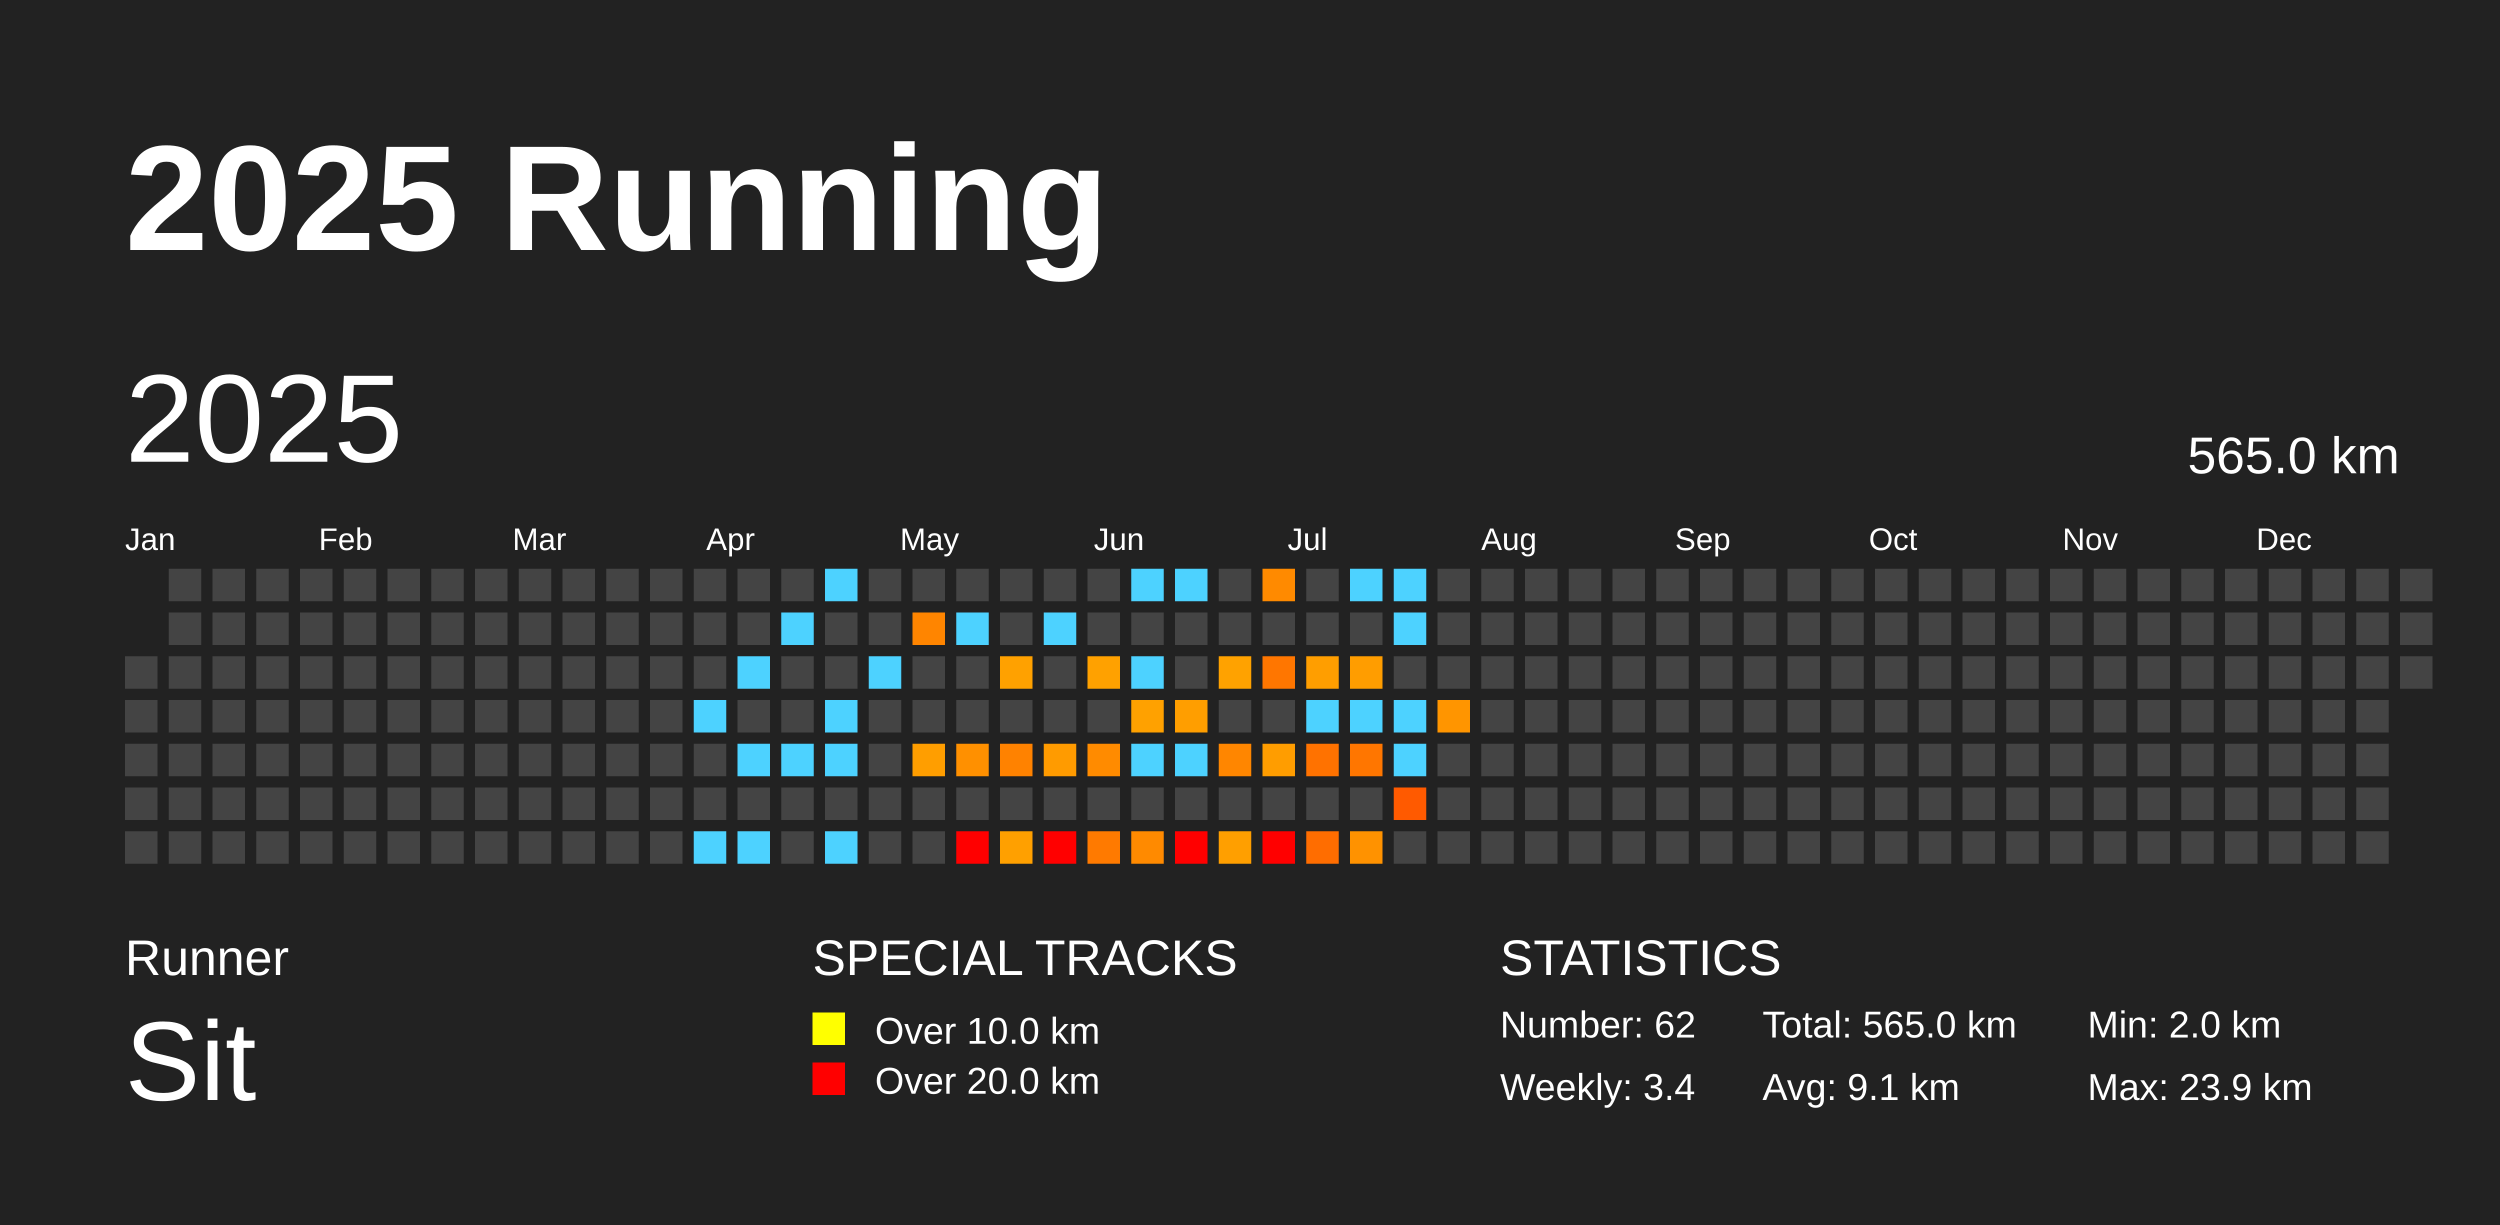
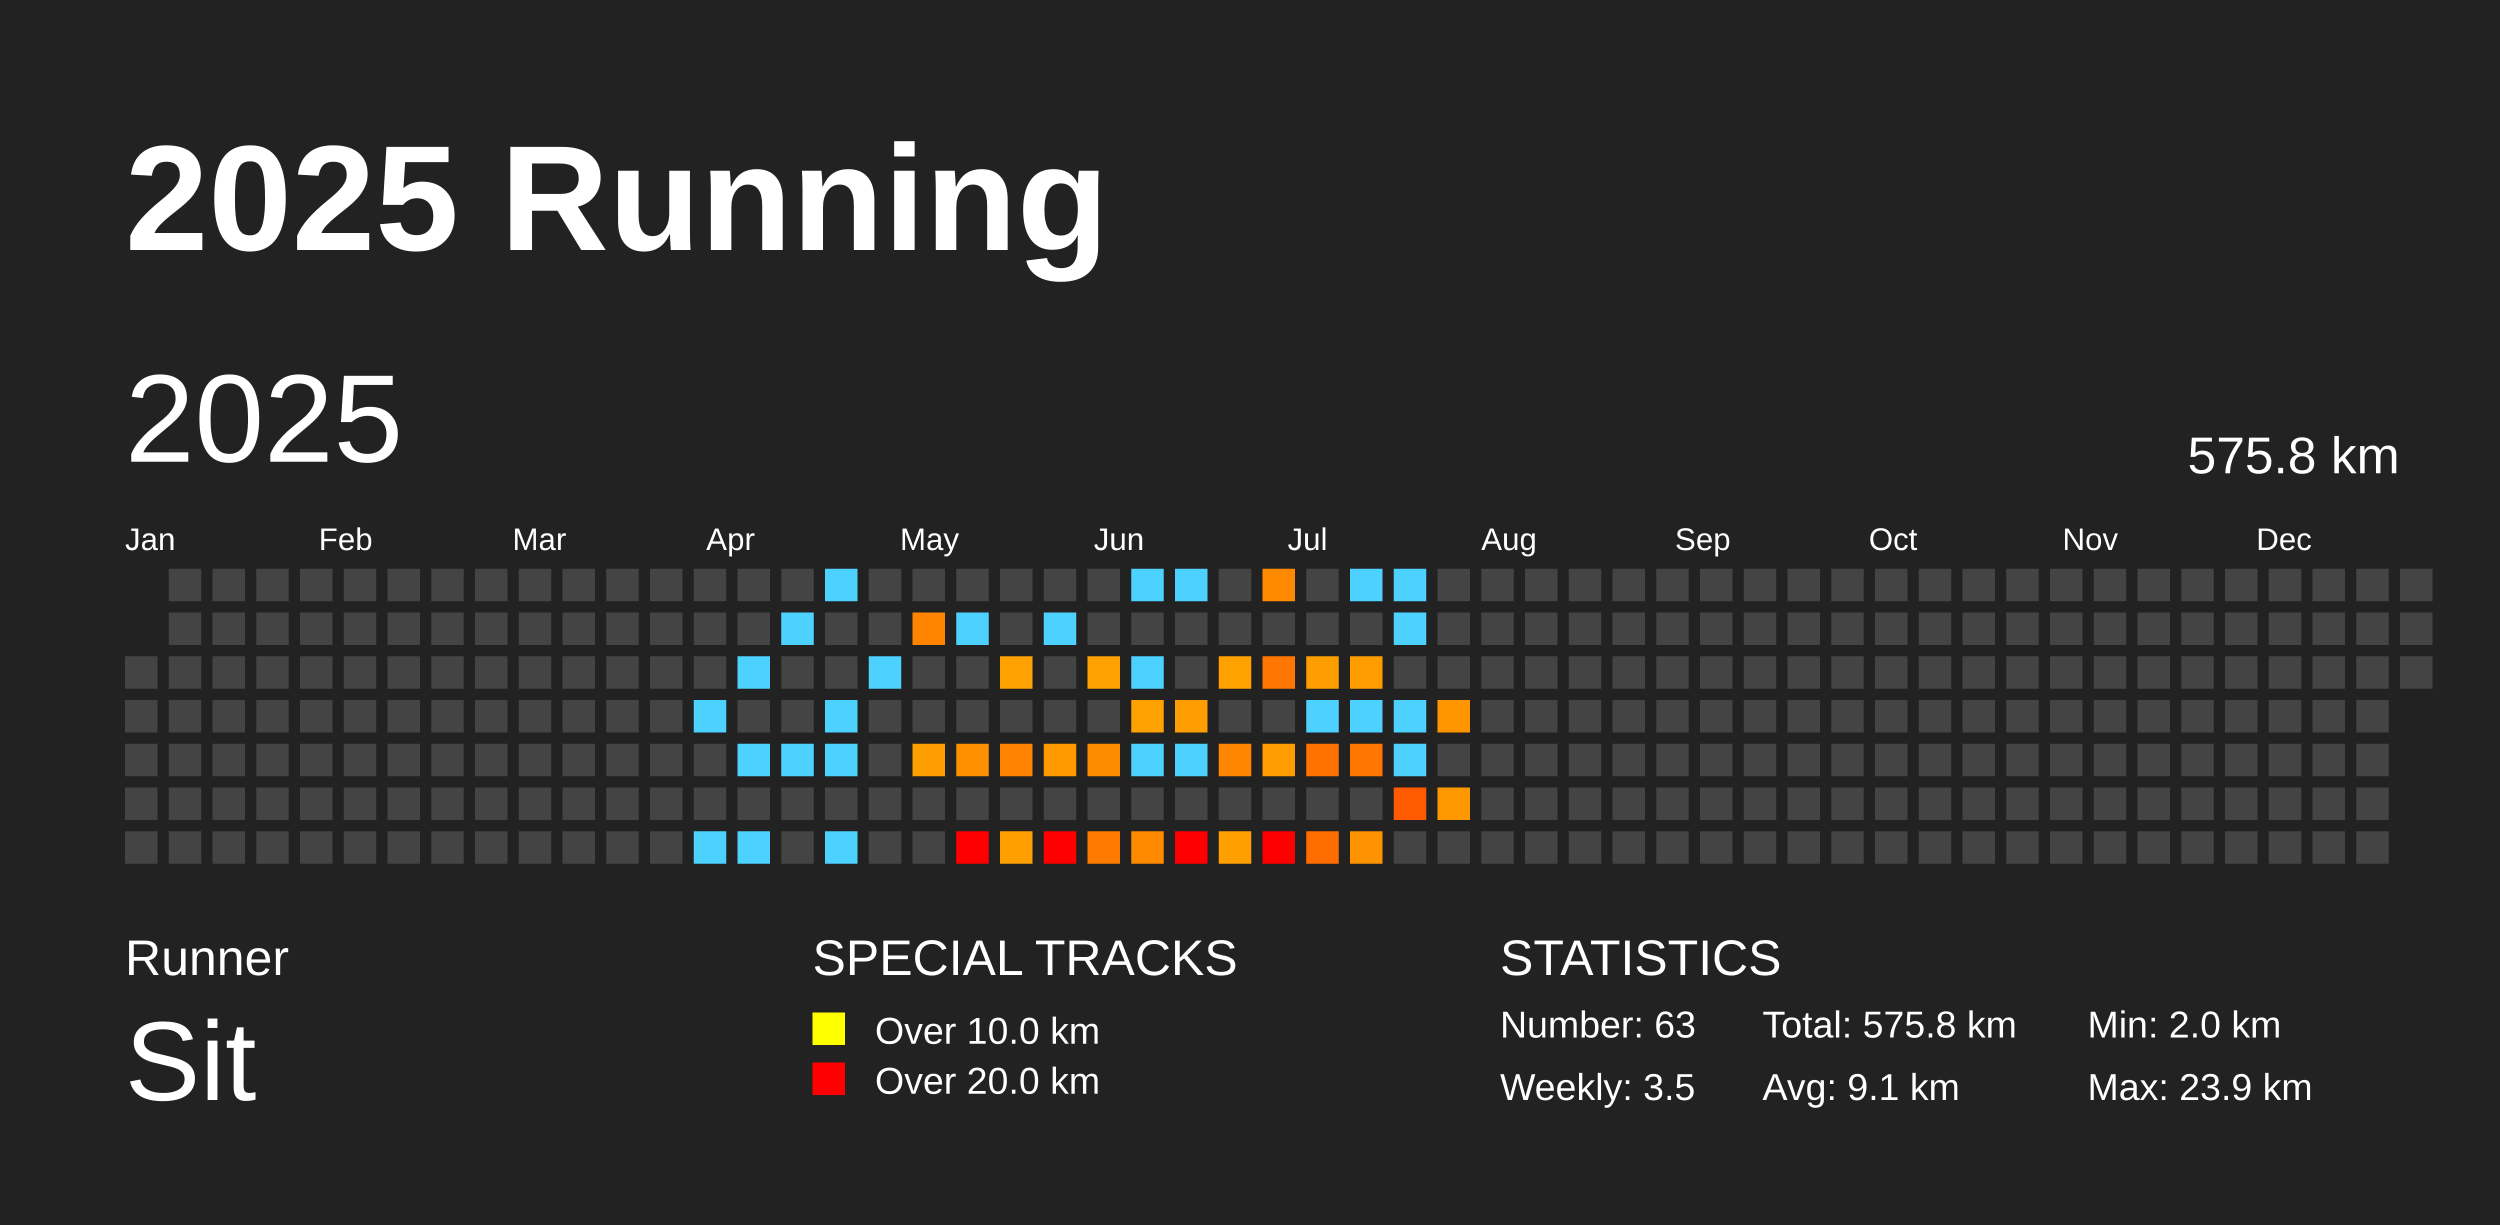
<svg xmlns="http://www.w3.org/2000/svg" baseProfile="full" height="98mm" version="1.1" viewBox="0,0,200,98" width="200mm">
  <defs />
  <rect fill="#222222" height="98" width="200" x="0" y="0" />
  <text fill="#FFFFFF" style="font-size:12px; font-family:Arial; font-weight:bold;" x="10" y="20">2025 Running</text>
  <text fill="#FFFFFF" style="font-size:4px; font-family:Arial" x="10" y="78">Runner</text>
  <text fill="#FFFFFF" style="font-size:9px; font-family:Arial" x="10" y="88">Sit</text>
  <text fill="#FFFFFF" style="font-size:4px; font-family:Arial" x="65" y="78">SPECIAL TRACKS</text>
  <rect fill="yellow" height="2.6" width="2.6" x="65" y="81" />
  <text fill="#FFFFFF" style="font-size:3px; font-family:Arial" x="70" y="83.5">Over 10.0 km</text>
  <rect fill="red" height="2.6" width="2.6" x="65" y="85" />
  <text fill="#FFFFFF" style="font-size:3px; font-family:Arial" x="70" y="87.5">Over 20.0 km</text>
  <text fill="#FFFFFF" style="font-size:4px; font-family:Arial" x="120" y="78">STATISTICS</text>
-   <text fill="#FFFFFF" style="font-size:3px; font-family:Arial" x="120" y="83">Number: 62</text>
-   <text fill="#FFFFFF" style="font-size:3px; font-family:Arial" x="120" y="88">Weekly: 3.4</text>
-   <text fill="#FFFFFF" style="font-size:3px; font-family:Arial" x="141" y="83">Total: 565.0 km</text>
+   <text fill="#FFFFFF" style="font-size:3px; font-family:Arial" x="120" y="83">Number: 63</text>
+   <text fill="#FFFFFF" style="font-size:3px; font-family:Arial" x="120" y="88">Weekly: 3.5</text>
+   <text fill="#FFFFFF" style="font-size:3px; font-family:Arial" x="141" y="83">Total: 575.8 km</text>
  <text fill="#FFFFFF" style="font-size:3px; font-family:Arial" x="141" y="88">Avg: 9.1 km</text>
  <text fill="#FFFFFF" style="font-size:3px; font-family:Arial" x="167" y="83">Min: 2.0 km</text>
  <text fill="#FFFFFF" style="font-size:3px; font-family:Arial" x="167" y="88">Max: 23.9 km</text>
  <text dominant-baseline="hanging" fill="#FFFFFF" style="font-size:10.0px; font-family:Arial;" x="10" y="30">2025</text>
-   <text dominant-baseline="hanging" fill="#FFFFFF" style="font-size:4.125px; font-family:Arial;" x="175" y="35">565.0 km</text>
+   <text dominant-baseline="hanging" fill="#FFFFFF" style="font-size:4.125px; font-family:Arial;" x="175" y="35">575.8 km</text>
  <text fill="#FFFFFF" style="font-size:2.5px; font-family:Arial" x="10.0" y="44">Jan</text>
  <text fill="#FFFFFF" style="font-size:2.5px; font-family:Arial" x="25.5" y="44">Feb</text>
  <text fill="#FFFFFF" style="font-size:2.5px; font-family:Arial" x="41.0" y="44">Mar</text>
  <text fill="#FFFFFF" style="font-size:2.5px; font-family:Arial" x="56.5" y="44">Apr</text>
  <text fill="#FFFFFF" style="font-size:2.5px; font-family:Arial" x="72.0" y="44">May</text>
  <text fill="#FFFFFF" style="font-size:2.5px; font-family:Arial" x="87.5" y="44">Jun</text>
  <text fill="#FFFFFF" style="font-size:2.5px; font-family:Arial" x="103.0" y="44">Jul</text>
  <text fill="#FFFFFF" style="font-size:2.5px; font-family:Arial" x="118.5" y="44">Aug</text>
  <text fill="#FFFFFF" style="font-size:2.5px; font-family:Arial" x="134.0" y="44">Sep</text>
  <text fill="#FFFFFF" style="font-size:2.5px; font-family:Arial" x="149.5" y="44">Oct</text>
  <text fill="#FFFFFF" style="font-size:2.5px; font-family:Arial" x="165.0" y="44">Nov</text>
  <text fill="#FFFFFF" style="font-size:2.5px; font-family:Arial" x="180.5" y="44">Dec</text>
  <rect fill="#444444" height="2.6" width="2.6" x="10.0" y="52.5" />
  <rect fill="#444444" height="2.6" width="2.6" x="10.0" y="56.0" />
  <rect fill="#444444" height="2.6" width="2.6" x="10.0" y="59.5" />
  <rect fill="#444444" height="2.6" width="2.6" x="10.0" y="63.0" />
  <rect fill="#444444" height="2.6" width="2.6" x="10.0" y="66.5" />
  <rect fill="#444444" height="2.6" width="2.6" x="13.5" y="45.5" />
  <rect fill="#444444" height="2.6" width="2.6" x="13.5" y="49.0" />
  <rect fill="#444444" height="2.6" width="2.6" x="13.5" y="52.5" />
  <rect fill="#444444" height="2.6" width="2.6" x="13.5" y="56.0" />
  <rect fill="#444444" height="2.6" width="2.6" x="13.5" y="59.5" />
  <rect fill="#444444" height="2.6" width="2.6" x="13.5" y="63.0" />
  <rect fill="#444444" height="2.6" width="2.6" x="13.5" y="66.5" />
  <rect fill="#444444" height="2.6" width="2.6" x="17.0" y="45.5" />
  <rect fill="#444444" height="2.6" width="2.6" x="17.0" y="49.0" />
  <rect fill="#444444" height="2.6" width="2.6" x="17.0" y="52.5" />
  <rect fill="#444444" height="2.6" width="2.6" x="17.0" y="56.0" />
  <rect fill="#444444" height="2.6" width="2.6" x="17.0" y="59.5" />
  <rect fill="#444444" height="2.6" width="2.6" x="17.0" y="63.0" />
  <rect fill="#444444" height="2.6" width="2.6" x="17.0" y="66.5" />
  <rect fill="#444444" height="2.6" width="2.6" x="20.5" y="45.5" />
  <rect fill="#444444" height="2.6" width="2.6" x="20.5" y="49.0" />
  <rect fill="#444444" height="2.6" width="2.6" x="20.5" y="52.5" />
  <rect fill="#444444" height="2.6" width="2.6" x="20.5" y="56.0" />
  <rect fill="#444444" height="2.6" width="2.6" x="20.5" y="59.5" />
  <rect fill="#444444" height="2.6" width="2.6" x="20.5" y="63.0" />
  <rect fill="#444444" height="2.6" width="2.6" x="20.5" y="66.5" />
  <rect fill="#444444" height="2.6" width="2.6" x="24.0" y="45.5" />
  <rect fill="#444444" height="2.6" width="2.6" x="24.0" y="49.0" />
  <rect fill="#444444" height="2.6" width="2.6" x="24.0" y="52.5" />
  <rect fill="#444444" height="2.6" width="2.6" x="24.0" y="56.0" />
  <rect fill="#444444" height="2.6" width="2.6" x="24.0" y="59.5" />
  <rect fill="#444444" height="2.6" width="2.6" x="24.0" y="63.0" />
  <rect fill="#444444" height="2.6" width="2.6" x="24.0" y="66.5" />
  <rect fill="#444444" height="2.6" width="2.6" x="27.5" y="45.5" />
  <rect fill="#444444" height="2.6" width="2.6" x="27.5" y="49.0" />
  <rect fill="#444444" height="2.6" width="2.6" x="27.5" y="52.5" />
  <rect fill="#444444" height="2.6" width="2.6" x="27.5" y="56.0" />
  <rect fill="#444444" height="2.6" width="2.6" x="27.5" y="59.5" />
  <rect fill="#444444" height="2.6" width="2.6" x="27.5" y="63.0" />
  <rect fill="#444444" height="2.6" width="2.6" x="27.5" y="66.5" />
  <rect fill="#444444" height="2.6" width="2.6" x="31.0" y="45.5" />
  <rect fill="#444444" height="2.6" width="2.6" x="31.0" y="49.0" />
  <rect fill="#444444" height="2.6" width="2.6" x="31.0" y="52.5" />
  <rect fill="#444444" height="2.6" width="2.6" x="31.0" y="56.0" />
  <rect fill="#444444" height="2.6" width="2.6" x="31.0" y="59.5" />
  <rect fill="#444444" height="2.6" width="2.6" x="31.0" y="63.0" />
  <rect fill="#444444" height="2.6" width="2.6" x="31.0" y="66.5" />
  <rect fill="#444444" height="2.6" width="2.6" x="34.5" y="45.5" />
  <rect fill="#444444" height="2.6" width="2.6" x="34.5" y="49.0" />
  <rect fill="#444444" height="2.6" width="2.6" x="34.5" y="52.5" />
  <rect fill="#444444" height="2.6" width="2.6" x="34.5" y="56.0" />
  <rect fill="#444444" height="2.6" width="2.6" x="34.5" y="59.5" />
  <rect fill="#444444" height="2.6" width="2.6" x="34.5" y="63.0" />
  <rect fill="#444444" height="2.6" width="2.6" x="34.5" y="66.5" />
  <rect fill="#444444" height="2.6" width="2.6" x="38.0" y="45.5" />
  <rect fill="#444444" height="2.6" width="2.6" x="38.0" y="49.0" />
  <rect fill="#444444" height="2.6" width="2.6" x="38.0" y="52.5" />
  <rect fill="#444444" height="2.6" width="2.6" x="38.0" y="56.0" />
  <rect fill="#444444" height="2.6" width="2.6" x="38.0" y="59.5" />
  <rect fill="#444444" height="2.6" width="2.6" x="38.0" y="63.0" />
  <rect fill="#444444" height="2.6" width="2.6" x="38.0" y="66.5" />
  <rect fill="#444444" height="2.6" width="2.6" x="41.5" y="45.5" />
  <rect fill="#444444" height="2.6" width="2.6" x="41.5" y="49.0" />
  <rect fill="#444444" height="2.6" width="2.6" x="41.5" y="52.5" />
  <rect fill="#444444" height="2.6" width="2.6" x="41.5" y="56.0" />
  <rect fill="#444444" height="2.6" width="2.6" x="41.5" y="59.5" />
  <rect fill="#444444" height="2.6" width="2.6" x="41.5" y="63.0" />
  <rect fill="#444444" height="2.6" width="2.6" x="41.5" y="66.5" />
  <rect fill="#444444" height="2.6" width="2.6" x="45.0" y="45.5" />
  <rect fill="#444444" height="2.6" width="2.6" x="45.0" y="49.0" />
  <rect fill="#444444" height="2.6" width="2.6" x="45.0" y="52.5" />
  <rect fill="#444444" height="2.6" width="2.6" x="45.0" y="56.0" />
  <rect fill="#444444" height="2.6" width="2.6" x="45.0" y="59.5" />
  <rect fill="#444444" height="2.6" width="2.6" x="45.0" y="63.0" />
  <rect fill="#444444" height="2.6" width="2.6" x="45.0" y="66.5" />
  <rect fill="#444444" height="2.6" width="2.6" x="48.5" y="45.5" />
  <rect fill="#444444" height="2.6" width="2.6" x="48.5" y="49.0" />
  <rect fill="#444444" height="2.6" width="2.6" x="48.5" y="52.5" />
  <rect fill="#444444" height="2.6" width="2.6" x="48.5" y="56.0" />
  <rect fill="#444444" height="2.6" width="2.6" x="48.5" y="59.5" />
  <rect fill="#444444" height="2.6" width="2.6" x="48.5" y="63.0" />
  <rect fill="#444444" height="2.6" width="2.6" x="48.5" y="66.5" />
  <rect fill="#444444" height="2.6" width="2.6" x="52.0" y="45.5" />
  <rect fill="#444444" height="2.6" width="2.6" x="52.0" y="49.0" />
  <rect fill="#444444" height="2.6" width="2.6" x="52.0" y="52.5" />
  <rect fill="#444444" height="2.6" width="2.6" x="52.0" y="56.0" />
  <rect fill="#444444" height="2.6" width="2.6" x="52.0" y="59.5" />
  <rect fill="#444444" height="2.6" width="2.6" x="52.0" y="63.0" />
  <rect fill="#444444" height="2.6" width="2.6" x="52.0" y="66.5" />
  <rect fill="#444444" height="2.6" width="2.6" x="55.5" y="45.5" />
  <rect fill="#444444" height="2.6" width="2.6" x="55.5" y="49.0" />
  <rect fill="#444444" height="2.6" width="2.6" x="55.5" y="52.5" />
  <rect fill="#4dd2ff" height="2.6" width="2.6" x="55.5" y="56.0" />
  <rect fill="#444444" height="2.6" width="2.6" x="55.5" y="59.5" />
  <rect fill="#444444" height="2.6" width="2.6" x="55.5" y="63.0" />
  <rect fill="#4dd2ff" height="2.6" width="2.6" x="55.5" y="66.5" />
  <rect fill="#444444" height="2.6" width="2.6" x="59.0" y="45.5" />
  <rect fill="#444444" height="2.6" width="2.6" x="59.0" y="49.0" />
  <rect fill="#4dd2ff" height="2.6" width="2.6" x="59.0" y="52.5" />
  <rect fill="#444444" height="2.6" width="2.6" x="59.0" y="56.0" />
  <rect fill="#4dd2ff" height="2.6" width="2.6" x="59.0" y="59.5" />
  <rect fill="#444444" height="2.6" width="2.6" x="59.0" y="63.0" />
  <rect fill="#4dd2ff" height="2.6" width="2.6" x="59.0" y="66.5" />
  <rect fill="#444444" height="2.6" width="2.6" x="62.5" y="45.5" />
  <rect fill="#4dd2ff" height="2.6" width="2.6" x="62.5" y="49.0" />
  <rect fill="#444444" height="2.6" width="2.6" x="62.5" y="52.5" />
  <rect fill="#444444" height="2.6" width="2.6" x="62.5" y="56.0" />
  <rect fill="#4dd2ff" height="2.6" width="2.6" x="62.5" y="59.5" />
  <rect fill="#444444" height="2.6" width="2.6" x="62.5" y="63.0" />
  <rect fill="#444444" height="2.6" width="2.6" x="62.5" y="66.5" />
  <rect fill="#4dd2ff" height="2.6" width="2.6" x="66.0" y="45.5" />
  <rect fill="#444444" height="2.6" width="2.6" x="66.0" y="49.0" />
  <rect fill="#444444" height="2.6" width="2.6" x="66.0" y="52.5" />
  <rect fill="#4dd2ff" height="2.6" width="2.6" x="66.0" y="56.0" />
  <rect fill="#4dd2ff" height="2.6" width="2.6" x="66.0" y="59.5" />
  <rect fill="#444444" height="2.6" width="2.6" x="66.0" y="63.0" />
  <rect fill="#4dd2ff" height="2.6" width="2.6" x="66.0" y="66.5" />
  <rect fill="#444444" height="2.6" width="2.6" x="69.5" y="45.5" />
  <rect fill="#444444" height="2.6" width="2.6" x="69.5" y="49.0" />
  <rect fill="#4dd2ff" height="2.6" width="2.6" x="69.5" y="52.5" />
  <rect fill="#444444" height="2.6" width="2.6" x="69.5" y="56.0" />
  <rect fill="#444444" height="2.6" width="2.6" x="69.5" y="59.5" />
  <rect fill="#444444" height="2.6" width="2.6" x="69.5" y="63.0" />
  <rect fill="#444444" height="2.6" width="2.6" x="69.5" y="66.5" />
  <rect fill="#444444" height="2.6" width="2.6" x="73.0" y="45.5" />
  <rect fill="#ff8500" height="2.6" width="2.6" x="73.0" y="49.0" />
  <rect fill="#444444" height="2.6" width="2.6" x="73.0" y="52.5" />
  <rect fill="#444444" height="2.6" width="2.6" x="73.0" y="56.0" />
  <rect fill="#ff9e00" height="2.6" width="2.6" x="73.0" y="59.5" />
  <rect fill="#444444" height="2.6" width="2.6" x="73.0" y="63.0" />
  <rect fill="#444444" height="2.6" width="2.6" x="73.0" y="66.5" />
  <rect fill="#444444" height="2.6" width="2.6" x="76.5" y="45.5" />
  <rect fill="#4dd2ff" height="2.6" width="2.6" x="76.5" y="49.0" />
  <rect fill="#444444" height="2.6" width="2.6" x="76.5" y="52.5" />
  <rect fill="#444444" height="2.6" width="2.6" x="76.5" y="56.0" />
  <rect fill="#ff9000" height="2.6" width="2.6" x="76.5" y="59.5" />
  <rect fill="#444444" height="2.6" width="2.6" x="76.5" y="63.0" />
  <rect fill="red" height="2.6" width="2.6" x="76.5" y="66.5" />
  <rect fill="#444444" height="2.6" width="2.6" x="80.0" y="45.5" />
  <rect fill="#444444" height="2.6" width="2.6" x="80.0" y="49.0" />
  <rect fill="#ffa100" height="2.6" width="2.6" x="80.0" y="52.5" />
  <rect fill="#444444" height="2.6" width="2.6" x="80.0" y="56.0" />
  <rect fill="#ff8200" height="2.6" width="2.6" x="80.0" y="59.5" />
  <rect fill="#444444" height="2.6" width="2.6" x="80.0" y="63.0" />
  <rect fill="#ffa000" height="2.6" width="2.6" x="80.0" y="66.5" />
  <rect fill="#444444" height="2.6" width="2.6" x="83.5" y="45.5" />
  <rect fill="#4dd2ff" height="2.6" width="2.6" x="83.5" y="49.0" />
  <rect fill="#444444" height="2.6" width="2.6" x="83.5" y="52.5" />
  <rect fill="#444444" height="2.6" width="2.6" x="83.5" y="56.0" />
  <rect fill="#ff9b00" height="2.6" width="2.6" x="83.5" y="59.5" />
  <rect fill="#444444" height="2.6" width="2.6" x="83.5" y="63.0" />
  <rect fill="red" height="2.6" width="2.6" x="83.5" y="66.5" />
  <rect fill="#444444" height="2.6" width="2.6" x="87.0" y="45.5" />
  <rect fill="#444444" height="2.6" width="2.6" x="87.0" y="49.0" />
  <rect fill="#ffa100" height="2.6" width="2.6" x="87.0" y="52.5" />
  <rect fill="#444444" height="2.6" width="2.6" x="87.0" y="56.0" />
  <rect fill="#ff8b00" height="2.6" width="2.6" x="87.0" y="59.5" />
  <rect fill="#444444" height="2.6" width="2.6" x="87.0" y="63.0" />
  <rect fill="#ff7a00" height="2.6" width="2.6" x="87.0" y="66.5" />
  <rect fill="#4dd2ff" height="2.6" width="2.6" x="90.5" y="45.5" />
  <rect fill="#444444" height="2.6" width="2.6" x="90.5" y="49.0" />
  <rect fill="#4dd2ff" height="2.6" width="2.6" x="90.5" y="52.5" />
  <rect fill="#ffa100" height="2.6" width="2.6" x="90.5" y="56.0" />
  <rect fill="#4dd2ff" height="2.6" width="2.6" x="90.5" y="59.5" />
  <rect fill="#444444" height="2.6" width="2.6" x="90.5" y="63.0" />
  <rect fill="#ff8a00" height="2.6" width="2.6" x="90.5" y="66.5" />
  <rect fill="#4dd2ff" height="2.6" width="2.6" x="94.0" y="45.5" />
  <rect fill="#444444" height="2.6" width="2.6" x="94.0" y="49.0" />
  <rect fill="#444444" height="2.6" width="2.6" x="94.0" y="52.5" />
  <rect fill="#ff9e00" height="2.6" width="2.6" x="94.0" y="56.0" />
  <rect fill="#4dd2ff" height="2.6" width="2.6" x="94.0" y="59.5" />
  <rect fill="#444444" height="2.6" width="2.6" x="94.0" y="63.0" />
  <rect fill="red" height="2.6" width="2.6" x="94.0" y="66.5" />
  <rect fill="#444444" height="2.6" width="2.6" x="97.5" y="45.5" />
  <rect fill="#444444" height="2.6" width="2.6" x="97.5" y="49.0" />
  <rect fill="#ffa200" height="2.6" width="2.6" x="97.5" y="52.5" />
  <rect fill="#444444" height="2.6" width="2.6" x="97.5" y="56.0" />
  <rect fill="#ff8600" height="2.6" width="2.6" x="97.5" y="59.5" />
  <rect fill="#444444" height="2.6" width="2.6" x="97.5" y="63.0" />
  <rect fill="#ff9f00" height="2.6" width="2.6" x="97.5" y="66.5" />
  <rect fill="#ff8a00" height="2.6" width="2.6" x="101.0" y="45.5" />
  <rect fill="#444444" height="2.6" width="2.6" x="101.0" y="49.0" />
  <rect fill="#ff7600" height="2.6" width="2.6" x="101.0" y="52.5" />
  <rect fill="#444444" height="2.6" width="2.6" x="101.0" y="56.0" />
  <rect fill="#ff9d00" height="2.6" width="2.6" x="101.0" y="59.5" />
  <rect fill="#444444" height="2.6" width="2.6" x="101.0" y="63.0" />
  <rect fill="red" height="2.6" width="2.6" x="101.0" y="66.5" />
  <rect fill="#444444" height="2.6" width="2.6" x="104.5" y="45.5" />
  <rect fill="#444444" height="2.6" width="2.6" x="104.5" y="49.0" />
  <rect fill="#ff9e00" height="2.6" width="2.6" x="104.5" y="52.5" />
  <rect fill="#4dd2ff" height="2.6" width="2.6" x="104.5" y="56.0" />
  <rect fill="#ff7200" height="2.6" width="2.6" x="104.5" y="59.5" />
  <rect fill="#444444" height="2.6" width="2.6" x="104.5" y="63.0" />
  <rect fill="#ff6d00" height="2.6" width="2.6" x="104.5" y="66.5" />
  <rect fill="#4dd2ff" height="2.6" width="2.6" x="108.0" y="45.5" />
  <rect fill="#444444" height="2.6" width="2.6" x="108.0" y="49.0" />
  <rect fill="#ff9d00" height="2.6" width="2.6" x="108.0" y="52.5" />
  <rect fill="#4dd2ff" height="2.6" width="2.6" x="108.0" y="56.0" />
  <rect fill="#ff7600" height="2.6" width="2.6" x="108.0" y="59.5" />
  <rect fill="#444444" height="2.6" width="2.6" x="108.0" y="63.0" />
  <rect fill="#ff9200" height="2.6" width="2.6" x="108.0" y="66.5" />
  <rect fill="#4dd2ff" height="2.6" width="2.6" x="111.5" y="45.5" />
  <rect fill="#4dd2ff" height="2.6" width="2.6" x="111.5" y="49.0" />
  <rect fill="#444444" height="2.6" width="2.6" x="111.5" y="52.5" />
  <rect fill="#4dd2ff" height="2.6" width="2.6" x="111.5" y="56.0" />
  <rect fill="#4dd2ff" height="2.6" width="2.6" x="111.5" y="59.5" />
  <rect fill="#ff5a00" height="2.6" width="2.6" x="111.5" y="63.0" />
  <rect fill="#444444" height="2.6" width="2.6" x="111.5" y="66.5" />
  <rect fill="#444444" height="2.6" width="2.6" x="115.0" y="45.5" />
  <rect fill="#444444" height="2.6" width="2.6" x="115.0" y="49.0" />
  <rect fill="#444444" height="2.6" width="2.6" x="115.0" y="52.5" />
  <rect fill="#ff9500" height="2.6" width="2.6" x="115.0" y="56.0" />
  <rect fill="#444444" height="2.6" width="2.6" x="115.0" y="59.5" />
-   <rect fill="#444444" height="2.6" width="2.6" x="115.0" y="63.0" />
+   <rect fill="#ff9800" height="2.6" width="2.6" x="115.0" y="63.0" />
  <rect fill="#444444" height="2.6" width="2.6" x="115.0" y="66.5" />
  <rect fill="#444444" height="2.6" width="2.6" x="118.5" y="45.5" />
  <rect fill="#444444" height="2.6" width="2.6" x="118.5" y="49.0" />
  <rect fill="#444444" height="2.6" width="2.6" x="118.5" y="52.5" />
  <rect fill="#444444" height="2.6" width="2.6" x="118.5" y="56.0" />
  <rect fill="#444444" height="2.6" width="2.6" x="118.5" y="59.5" />
  <rect fill="#444444" height="2.6" width="2.6" x="118.5" y="63.0" />
  <rect fill="#444444" height="2.6" width="2.6" x="118.5" y="66.5" />
  <rect fill="#444444" height="2.6" width="2.6" x="122.0" y="45.5" />
  <rect fill="#444444" height="2.6" width="2.6" x="122.0" y="49.0" />
  <rect fill="#444444" height="2.6" width="2.6" x="122.0" y="52.5" />
  <rect fill="#444444" height="2.6" width="2.6" x="122.0" y="56.0" />
  <rect fill="#444444" height="2.6" width="2.6" x="122.0" y="59.5" />
  <rect fill="#444444" height="2.6" width="2.6" x="122.0" y="63.0" />
  <rect fill="#444444" height="2.6" width="2.6" x="122.0" y="66.5" />
  <rect fill="#444444" height="2.6" width="2.6" x="125.5" y="45.5" />
  <rect fill="#444444" height="2.6" width="2.6" x="125.5" y="49.0" />
  <rect fill="#444444" height="2.6" width="2.6" x="125.5" y="52.5" />
  <rect fill="#444444" height="2.6" width="2.6" x="125.5" y="56.0" />
  <rect fill="#444444" height="2.6" width="2.6" x="125.5" y="59.5" />
  <rect fill="#444444" height="2.6" width="2.6" x="125.5" y="63.0" />
  <rect fill="#444444" height="2.6" width="2.6" x="125.5" y="66.5" />
  <rect fill="#444444" height="2.6" width="2.6" x="129.0" y="45.5" />
  <rect fill="#444444" height="2.6" width="2.6" x="129.0" y="49.0" />
  <rect fill="#444444" height="2.6" width="2.6" x="129.0" y="52.5" />
  <rect fill="#444444" height="2.6" width="2.6" x="129.0" y="56.0" />
  <rect fill="#444444" height="2.6" width="2.6" x="129.0" y="59.5" />
  <rect fill="#444444" height="2.6" width="2.6" x="129.0" y="63.0" />
  <rect fill="#444444" height="2.6" width="2.6" x="129.0" y="66.5" />
  <rect fill="#444444" height="2.6" width="2.6" x="132.5" y="45.5" />
  <rect fill="#444444" height="2.6" width="2.6" x="132.5" y="49.0" />
  <rect fill="#444444" height="2.6" width="2.6" x="132.5" y="52.5" />
  <rect fill="#444444" height="2.6" width="2.6" x="132.5" y="56.0" />
  <rect fill="#444444" height="2.6" width="2.6" x="132.5" y="59.5" />
  <rect fill="#444444" height="2.6" width="2.6" x="132.5" y="63.0" />
  <rect fill="#444444" height="2.6" width="2.6" x="132.5" y="66.5" />
  <rect fill="#444444" height="2.6" width="2.6" x="136.0" y="45.5" />
  <rect fill="#444444" height="2.6" width="2.6" x="136.0" y="49.0" />
  <rect fill="#444444" height="2.6" width="2.6" x="136.0" y="52.5" />
  <rect fill="#444444" height="2.6" width="2.6" x="136.0" y="56.0" />
  <rect fill="#444444" height="2.6" width="2.6" x="136.0" y="59.5" />
  <rect fill="#444444" height="2.6" width="2.6" x="136.0" y="63.0" />
  <rect fill="#444444" height="2.6" width="2.6" x="136.0" y="66.5" />
  <rect fill="#444444" height="2.6" width="2.6" x="139.5" y="45.5" />
  <rect fill="#444444" height="2.6" width="2.6" x="139.5" y="49.0" />
  <rect fill="#444444" height="2.6" width="2.6" x="139.5" y="52.5" />
  <rect fill="#444444" height="2.6" width="2.6" x="139.5" y="56.0" />
  <rect fill="#444444" height="2.6" width="2.6" x="139.5" y="59.5" />
  <rect fill="#444444" height="2.6" width="2.6" x="139.5" y="63.0" />
  <rect fill="#444444" height="2.6" width="2.6" x="139.5" y="66.5" />
  <rect fill="#444444" height="2.6" width="2.6" x="143.0" y="45.5" />
  <rect fill="#444444" height="2.6" width="2.6" x="143.0" y="49.0" />
  <rect fill="#444444" height="2.6" width="2.6" x="143.0" y="52.5" />
  <rect fill="#444444" height="2.6" width="2.6" x="143.0" y="56.0" />
  <rect fill="#444444" height="2.6" width="2.6" x="143.0" y="59.5" />
  <rect fill="#444444" height="2.6" width="2.6" x="143.0" y="63.0" />
  <rect fill="#444444" height="2.6" width="2.6" x="143.0" y="66.5" />
  <rect fill="#444444" height="2.6" width="2.6" x="146.5" y="45.5" />
  <rect fill="#444444" height="2.6" width="2.6" x="146.5" y="49.0" />
  <rect fill="#444444" height="2.6" width="2.6" x="146.5" y="52.5" />
  <rect fill="#444444" height="2.6" width="2.6" x="146.5" y="56.0" />
  <rect fill="#444444" height="2.6" width="2.6" x="146.5" y="59.5" />
  <rect fill="#444444" height="2.6" width="2.6" x="146.5" y="63.0" />
  <rect fill="#444444" height="2.6" width="2.6" x="146.5" y="66.5" />
  <rect fill="#444444" height="2.6" width="2.6" x="150.0" y="45.5" />
  <rect fill="#444444" height="2.6" width="2.6" x="150.0" y="49.0" />
  <rect fill="#444444" height="2.6" width="2.6" x="150.0" y="52.5" />
  <rect fill="#444444" height="2.6" width="2.6" x="150.0" y="56.0" />
  <rect fill="#444444" height="2.6" width="2.6" x="150.0" y="59.5" />
  <rect fill="#444444" height="2.6" width="2.6" x="150.0" y="63.0" />
  <rect fill="#444444" height="2.6" width="2.6" x="150.0" y="66.5" />
  <rect fill="#444444" height="2.6" width="2.6" x="153.5" y="45.5" />
  <rect fill="#444444" height="2.6" width="2.6" x="153.5" y="49.0" />
  <rect fill="#444444" height="2.6" width="2.6" x="153.5" y="52.5" />
  <rect fill="#444444" height="2.6" width="2.6" x="153.5" y="56.0" />
  <rect fill="#444444" height="2.6" width="2.6" x="153.5" y="59.5" />
  <rect fill="#444444" height="2.6" width="2.6" x="153.5" y="63.0" />
  <rect fill="#444444" height="2.6" width="2.6" x="153.5" y="66.5" />
  <rect fill="#444444" height="2.6" width="2.6" x="157.0" y="45.5" />
  <rect fill="#444444" height="2.6" width="2.6" x="157.0" y="49.0" />
  <rect fill="#444444" height="2.6" width="2.6" x="157.0" y="52.5" />
  <rect fill="#444444" height="2.6" width="2.6" x="157.0" y="56.0" />
  <rect fill="#444444" height="2.6" width="2.6" x="157.0" y="59.5" />
  <rect fill="#444444" height="2.6" width="2.6" x="157.0" y="63.0" />
  <rect fill="#444444" height="2.6" width="2.6" x="157.0" y="66.5" />
  <rect fill="#444444" height="2.6" width="2.6" x="160.5" y="45.5" />
  <rect fill="#444444" height="2.6" width="2.6" x="160.5" y="49.0" />
  <rect fill="#444444" height="2.6" width="2.6" x="160.5" y="52.5" />
  <rect fill="#444444" height="2.6" width="2.6" x="160.5" y="56.0" />
  <rect fill="#444444" height="2.6" width="2.6" x="160.5" y="59.5" />
  <rect fill="#444444" height="2.6" width="2.6" x="160.5" y="63.0" />
  <rect fill="#444444" height="2.6" width="2.6" x="160.5" y="66.5" />
  <rect fill="#444444" height="2.6" width="2.6" x="164.0" y="45.5" />
  <rect fill="#444444" height="2.6" width="2.6" x="164.0" y="49.0" />
  <rect fill="#444444" height="2.6" width="2.6" x="164.0" y="52.5" />
  <rect fill="#444444" height="2.6" width="2.6" x="164.0" y="56.0" />
  <rect fill="#444444" height="2.6" width="2.6" x="164.0" y="59.5" />
  <rect fill="#444444" height="2.6" width="2.6" x="164.0" y="63.0" />
  <rect fill="#444444" height="2.6" width="2.6" x="164.0" y="66.5" />
  <rect fill="#444444" height="2.6" width="2.6" x="167.5" y="45.5" />
  <rect fill="#444444" height="2.6" width="2.6" x="167.5" y="49.0" />
  <rect fill="#444444" height="2.6" width="2.6" x="167.5" y="52.5" />
  <rect fill="#444444" height="2.6" width="2.6" x="167.5" y="56.0" />
  <rect fill="#444444" height="2.6" width="2.6" x="167.5" y="59.5" />
  <rect fill="#444444" height="2.6" width="2.6" x="167.5" y="63.0" />
  <rect fill="#444444" height="2.6" width="2.6" x="167.5" y="66.5" />
  <rect fill="#444444" height="2.6" width="2.6" x="171.0" y="45.5" />
  <rect fill="#444444" height="2.6" width="2.6" x="171.0" y="49.0" />
  <rect fill="#444444" height="2.6" width="2.6" x="171.0" y="52.5" />
  <rect fill="#444444" height="2.6" width="2.6" x="171.0" y="56.0" />
  <rect fill="#444444" height="2.6" width="2.6" x="171.0" y="59.5" />
  <rect fill="#444444" height="2.6" width="2.6" x="171.0" y="63.0" />
  <rect fill="#444444" height="2.6" width="2.6" x="171.0" y="66.5" />
  <rect fill="#444444" height="2.6" width="2.6" x="174.5" y="45.5" />
  <rect fill="#444444" height="2.6" width="2.6" x="174.5" y="49.0" />
  <rect fill="#444444" height="2.6" width="2.6" x="174.5" y="52.5" />
  <rect fill="#444444" height="2.6" width="2.6" x="174.5" y="56.0" />
  <rect fill="#444444" height="2.6" width="2.6" x="174.5" y="59.5" />
  <rect fill="#444444" height="2.6" width="2.6" x="174.5" y="63.0" />
  <rect fill="#444444" height="2.6" width="2.6" x="174.5" y="66.5" />
  <rect fill="#444444" height="2.6" width="2.6" x="178.0" y="45.5" />
  <rect fill="#444444" height="2.6" width="2.6" x="178.0" y="49.0" />
  <rect fill="#444444" height="2.6" width="2.6" x="178.0" y="52.5" />
  <rect fill="#444444" height="2.6" width="2.6" x="178.0" y="56.0" />
  <rect fill="#444444" height="2.6" width="2.6" x="178.0" y="59.5" />
  <rect fill="#444444" height="2.6" width="2.6" x="178.0" y="63.0" />
  <rect fill="#444444" height="2.6" width="2.6" x="178.0" y="66.5" />
  <rect fill="#444444" height="2.6" width="2.6" x="181.5" y="45.5" />
  <rect fill="#444444" height="2.6" width="2.6" x="181.5" y="49.0" />
  <rect fill="#444444" height="2.6" width="2.6" x="181.5" y="52.5" />
  <rect fill="#444444" height="2.6" width="2.6" x="181.5" y="56.0" />
  <rect fill="#444444" height="2.6" width="2.6" x="181.5" y="59.5" />
  <rect fill="#444444" height="2.6" width="2.6" x="181.5" y="63.0" />
  <rect fill="#444444" height="2.6" width="2.6" x="181.5" y="66.5" />
  <rect fill="#444444" height="2.6" width="2.6" x="185.0" y="45.5" />
  <rect fill="#444444" height="2.6" width="2.6" x="185.0" y="49.0" />
  <rect fill="#444444" height="2.6" width="2.6" x="185.0" y="52.5" />
  <rect fill="#444444" height="2.6" width="2.6" x="185.0" y="56.0" />
  <rect fill="#444444" height="2.6" width="2.6" x="185.0" y="59.5" />
  <rect fill="#444444" height="2.6" width="2.6" x="185.0" y="63.0" />
  <rect fill="#444444" height="2.6" width="2.6" x="185.0" y="66.5" />
  <rect fill="#444444" height="2.6" width="2.6" x="188.5" y="45.5" />
  <rect fill="#444444" height="2.6" width="2.6" x="188.5" y="49.0" />
  <rect fill="#444444" height="2.6" width="2.6" x="188.5" y="52.5" />
  <rect fill="#444444" height="2.6" width="2.6" x="188.5" y="56.0" />
  <rect fill="#444444" height="2.6" width="2.6" x="188.5" y="59.5" />
  <rect fill="#444444" height="2.6" width="2.6" x="188.5" y="63.0" />
  <rect fill="#444444" height="2.6" width="2.6" x="188.5" y="66.5" />
  <rect fill="#444444" height="2.6" width="2.6" x="192.0" y="45.5" />
  <rect fill="#444444" height="2.6" width="2.6" x="192.0" y="49.0" />
  <rect fill="#444444" height="2.6" width="2.6" x="192.0" y="52.5" />
</svg>
